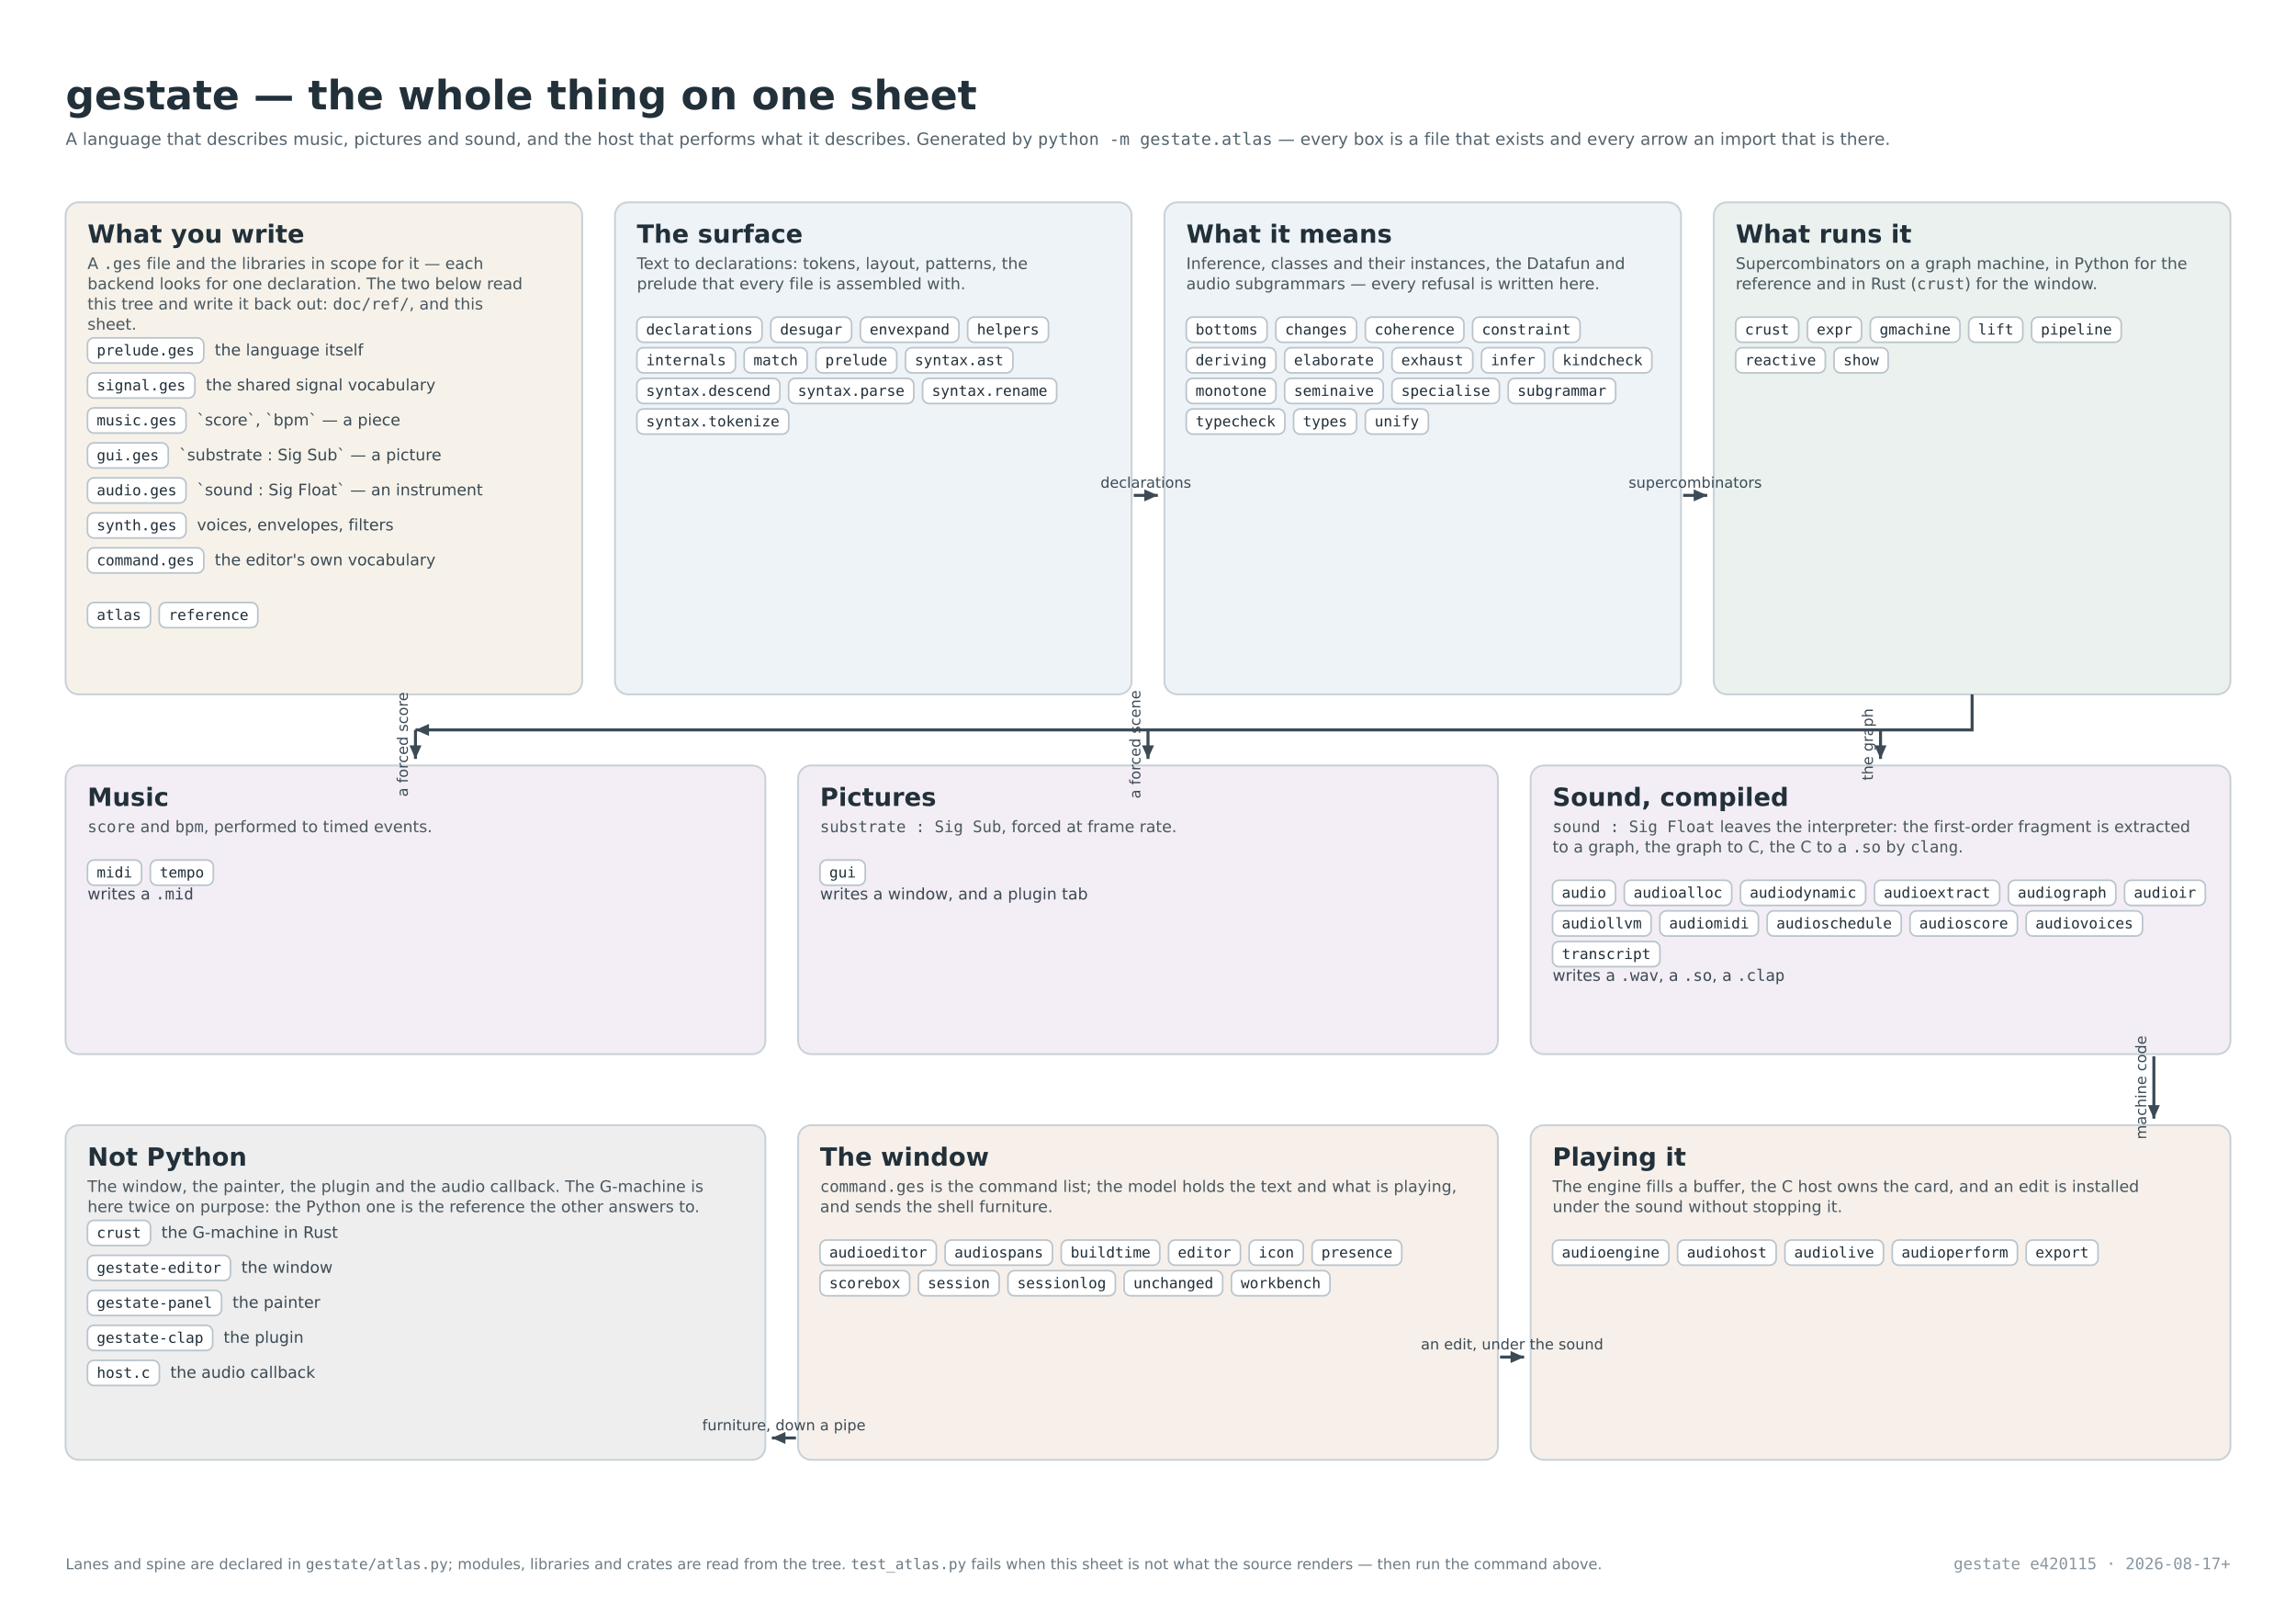
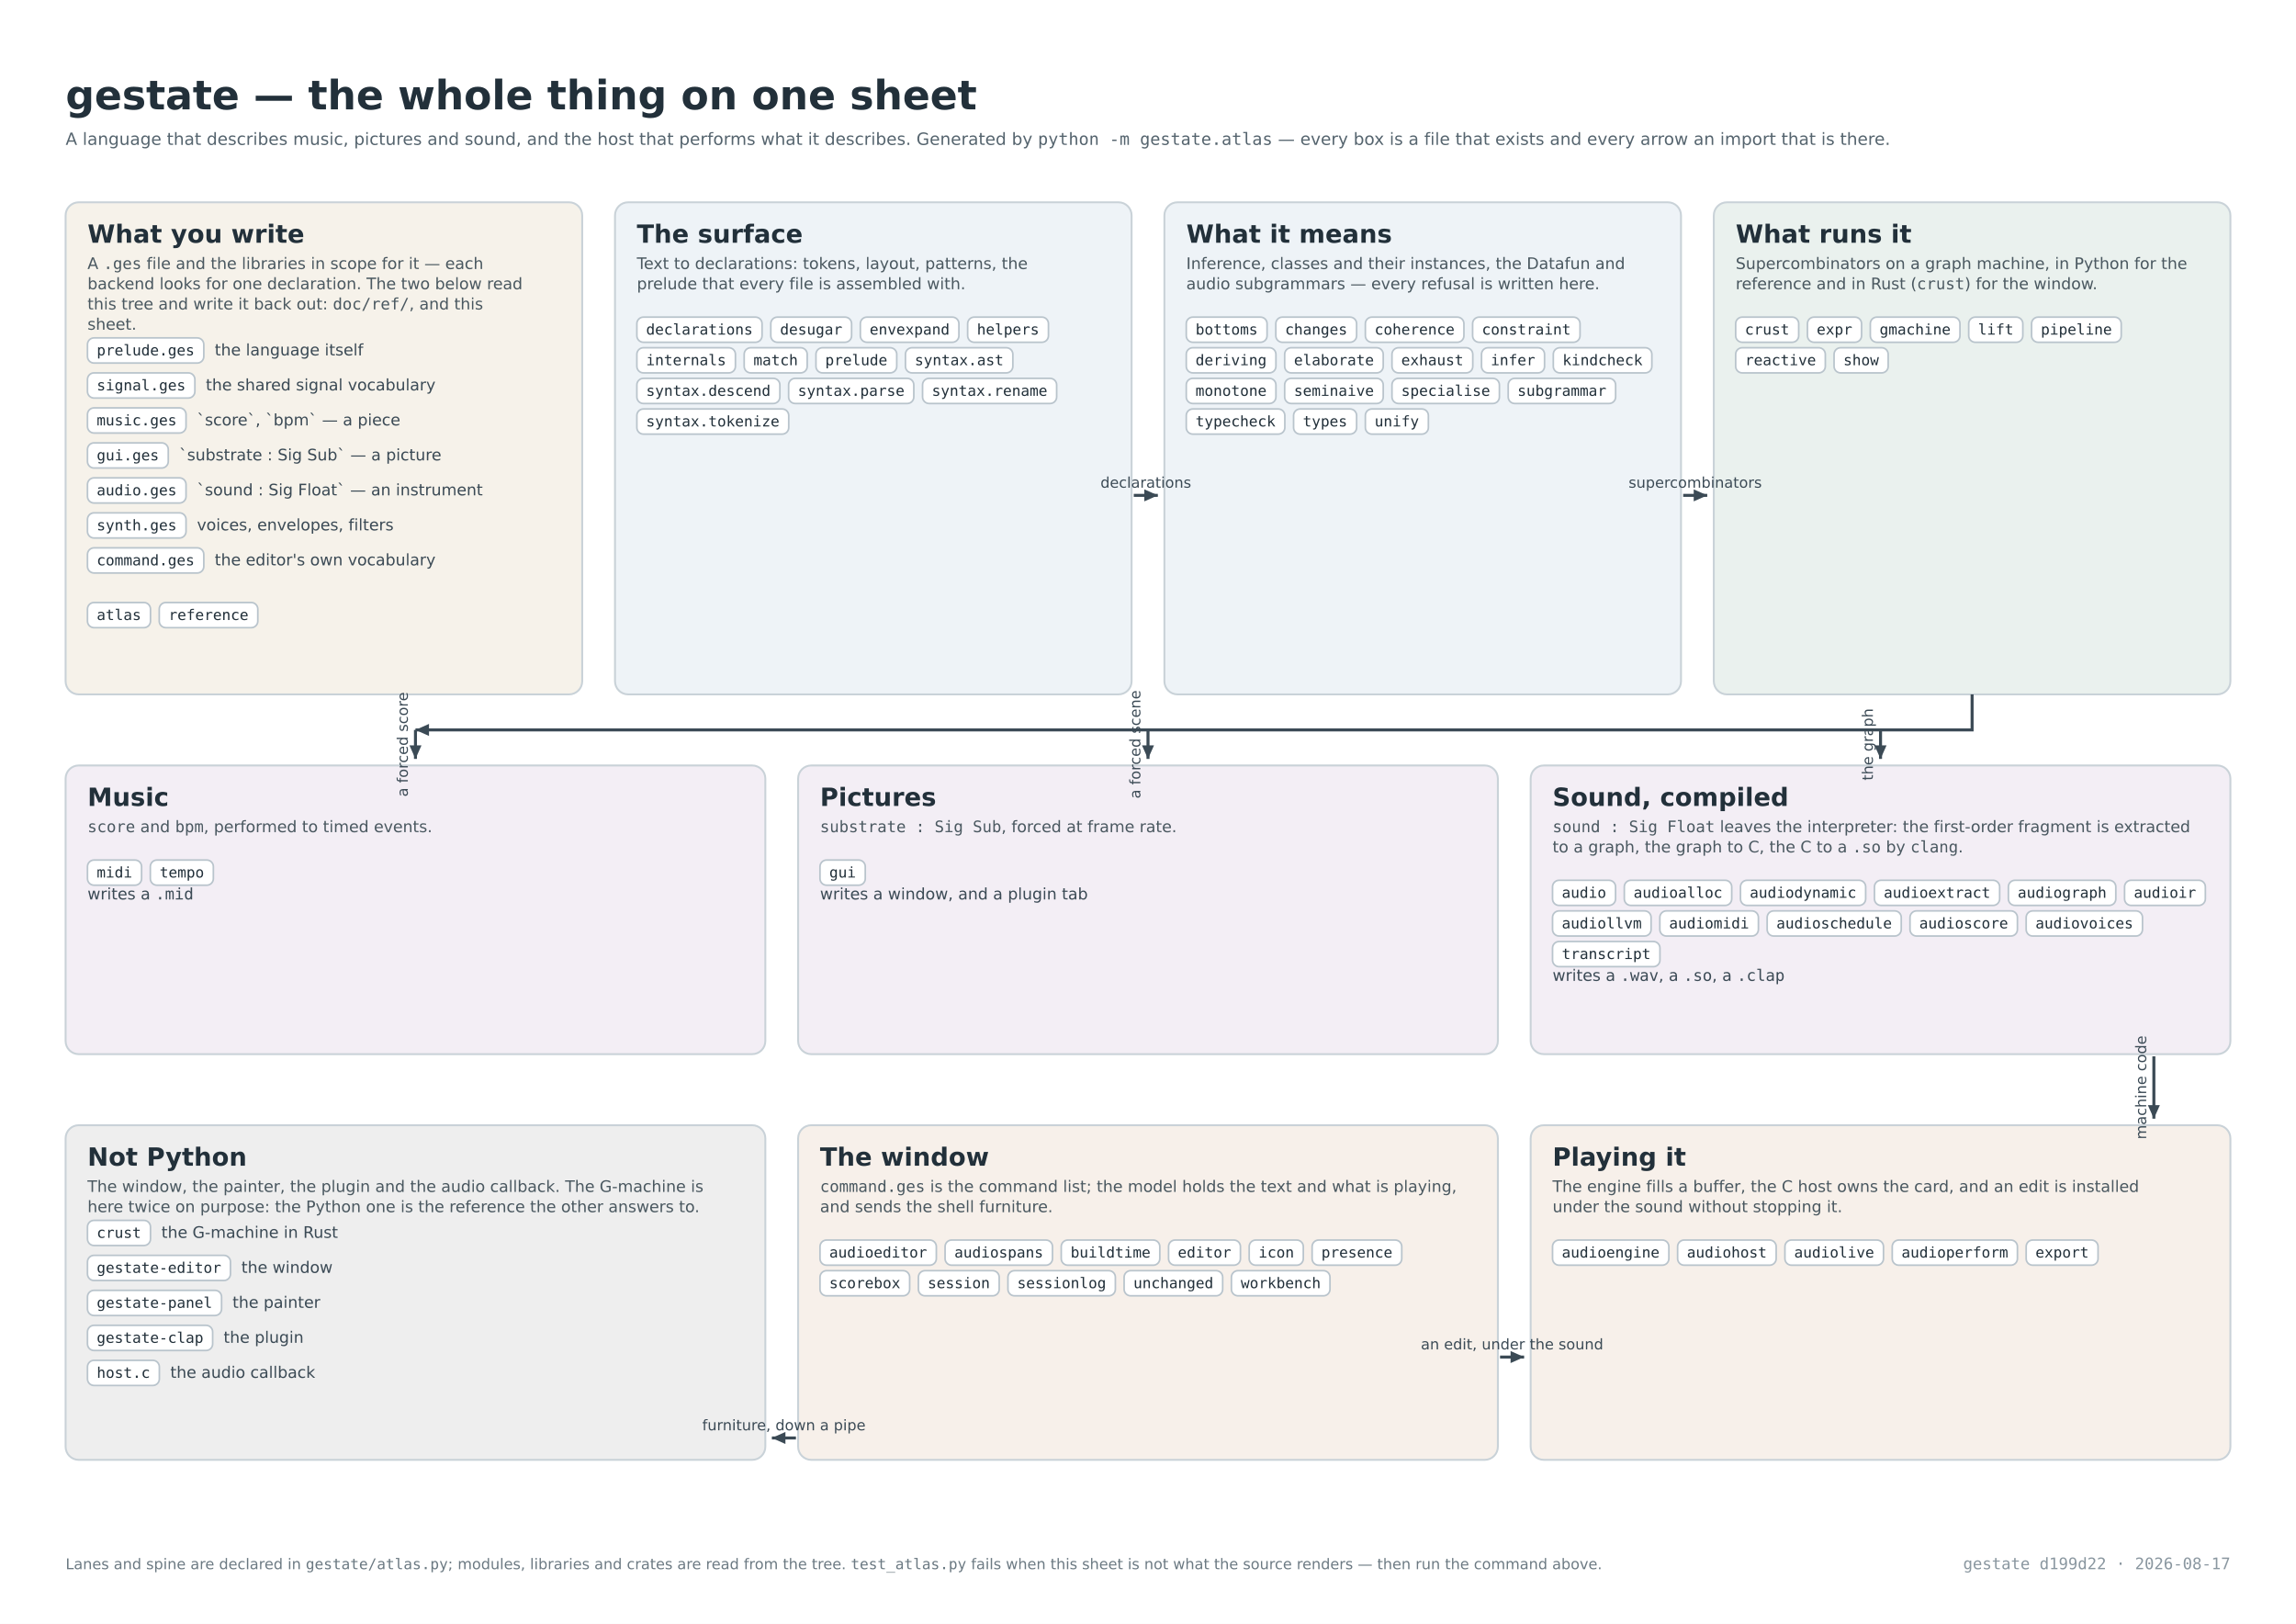
<svg xmlns="http://www.w3.org/2000/svg" width="420mm" height="297mm" viewBox="0 0 420 297">
  <defs>
    <marker id="tip" viewBox="0 0 10 10" refX="9" refY="5" markerWidth="5" markerHeight="5" orient="auto-start-reverse">
      <path d="M 0 1 L 9 5 L 0 9 z" fill="#3b4a55" />
    </marker>
  </defs>
  <style>
  text { font-family: 'DejaVu Sans', Verdana, sans-serif; fill: #22303a; }
  .mono, .chiptext { font-family: 'DejaVu Sans Mono', Consolas, monospace; }
  .title { font-size: 7.4px; font-weight: 700; }
  .subtitle { font-size: 3.1px; fill: #55646e; }
  .foot { font-size: 2.7px; fill: #6b7982; }
  .stamp { font-size: 2.9px; fill: #8a97a0; text-anchor: end; font-family: 'DejaVu Sans Mono', Consolas, monospace; }
  .lane { stroke: #c9d2d8; stroke-width: 0.35; }
  .lanetitle { font-size: 4.6px; font-weight: 700; }
  .step { font-size: 3.6px; font-weight: 700; }
  .stepnum { font-size: 3.2px; fill: #93a2ab; }
  .home { font-size: 2.6px; fill: #6b7982; text-anchor: end; }
  .refuses { font-size: 2.6px; fill: #8a5a5a; }
  .note { font-size: 2.9px; fill: #4a5860; }
  .extra { font-size: 2.9px; fill: #3b4a55; }
  .chip { fill: #ffffff; stroke: #b9c4cc; stroke-width: 0.3; }
  .chiptext { font-size: 2.7px; text-anchor: middle; }
  .edge { stroke: #3b4a55; stroke-width: 0.55; fill: none; }
  .edgetext { font-size: 2.7px; fill: #3b4a55; text-anchor: middle; }
</style>
  <rect x="0" y="0" width="420" height="297" fill="#ffffff" />
  <text class="title" x="12.00" y="20.00">gestate — the whole thing on one sheet</text>
  <text class="subtitle" x="12.00" y="26.50">A language that describes music, pictures and sound, and the host that performs what it describes. Generated by <tspan class="mono">python -m gestate.atlas</tspan> — every box is a file that exists and every arrow an import that is there.</text>
  <text class="foot" x="12.00" y="287.00">Lanes and spine are declared in <tspan class="mono">gestate/atlas.py</tspan>; modules, libraries and crates are read from the tree. <tspan class="mono">test_atlas.py</tspan> fails when this sheet is not what the source renders — then run the command above.</text>
-   <text class="stamp" x="408.00" y="287.00">gestate e420115 · 2026-08-17+</text>
+   <text class="stamp" x="408.00" y="287.00">gestate d199d22 · 2026-08-17</text>
  <rect class="lane" x="12.00" y="37.00" width="94.50" height="90.00" rx="2.4" style="fill:#f6f2ea" />
  <text class="lanetitle" x="16.00" y="44.40">What you write</text>
  <text class="note" x="16.00" y="49.20">A <tspan class="mono">.ges</tspan> file and the libraries in scope for it — each</text>
  <text class="note" x="16.00" y="52.90">backend looks for one declaration. The two below read</text>
  <text class="note" x="16.00" y="56.60">this tree and write it back out: <tspan class="mono">doc/ref/</tspan>, and this</text>
  <text class="note" x="16.00" y="60.30">sheet.</text>
  <rect class="chip" x="16.00" y="61.80" width="21.28" height="4.6" rx="1.2" />
  <text class="chiptext" x="26.64" y="65.00">prelude.ges</text>
  <text class="extra" x="39.28" y="65.00">the language itself</text>
  <rect class="chip" x="16.00" y="68.20" width="19.65" height="4.6" rx="1.2" />
  <text class="chiptext" x="25.83" y="71.40">signal.ges</text>
  <text class="extra" x="37.65" y="71.40">the shared signal vocabulary</text>
  <rect class="chip" x="16.00" y="74.60" width="18.03" height="4.6" rx="1.2" />
  <text class="chiptext" x="25.01" y="77.80">music.ges</text>
  <text class="extra" x="36.03" y="77.80">`score`, `bpm` — a piece</text>
  <rect class="chip" x="16.00" y="81.00" width="14.78" height="4.6" rx="1.2" />
  <text class="chiptext" x="23.39" y="84.20">gui.ges</text>
  <text class="extra" x="32.78" y="84.20">`substrate : Sig Sub` — a picture</text>
  <rect class="chip" x="16.00" y="87.40" width="18.03" height="4.6" rx="1.2" />
  <text class="chiptext" x="25.01" y="90.60">audio.ges</text>
  <text class="extra" x="36.03" y="90.60">`sound : Sig Float` — an instrument</text>
  <rect class="chip" x="16.00" y="93.80" width="18.03" height="4.6" rx="1.2" />
  <text class="chiptext" x="25.01" y="97.00">synth.ges</text>
  <text class="extra" x="36.03" y="97.00">voices, envelopes, filters</text>
  <rect class="chip" x="16.00" y="100.20" width="21.28" height="4.6" rx="1.2" />
  <text class="chiptext" x="26.64" y="103.40">command.ges</text>
  <text class="extra" x="39.28" y="103.40">the editor's own vocabulary</text>
  <rect class="chip" x="16.00" y="110.20" width="11.53" height="4.6" rx="1.2" />
  <text class="chiptext" x="21.76" y="113.40">atlas</text>
  <rect class="chip" x="29.13" y="110.20" width="18.03" height="4.6" rx="1.2" />
  <text class="chiptext" x="38.14" y="113.40">reference</text>
  <rect class="lane" x="112.50" y="37.00" width="94.50" height="90.00" rx="2.4" style="fill:#eef3f7" />
  <text class="lanetitle" x="116.50" y="44.40">The surface</text>
  <text class="note" x="116.50" y="49.20">Text to declarations: tokens, layout, patterns, the</text>
  <text class="note" x="116.50" y="52.90">prelude that every file is assembled with.</text>
  <rect class="chip" x="116.50" y="58.00" width="22.90" height="4.6" rx="1.2" />
  <text class="chiptext" x="127.95" y="61.20">declarations</text>
  <rect class="chip" x="141.00" y="58.00" width="14.78" height="4.6" rx="1.2" />
  <text class="chiptext" x="148.39" y="61.20">desugar</text>
  <rect class="chip" x="157.38" y="58.00" width="18.03" height="4.6" rx="1.2" />
  <text class="chiptext" x="166.40" y="61.20">envexpand</text>
  <rect class="chip" x="177.01" y="58.00" width="14.78" height="4.6" rx="1.2" />
  <text class="chiptext" x="184.40" y="61.20">helpers</text>
  <rect class="chip" x="116.50" y="63.60" width="18.03" height="4.6" rx="1.2" />
  <text class="chiptext" x="125.51" y="66.80">internals</text>
  <rect class="chip" x="136.13" y="63.60" width="11.53" height="4.6" rx="1.2" />
  <text class="chiptext" x="141.89" y="66.80">match</text>
  <rect class="chip" x="149.26" y="63.60" width="14.78" height="4.6" rx="1.2" />
  <text class="chiptext" x="156.64" y="66.80">prelude</text>
  <rect class="chip" x="165.63" y="63.60" width="19.65" height="4.6" rx="1.2" />
  <text class="chiptext" x="175.46" y="66.80">syntax.ast</text>
  <rect class="chip" x="116.50" y="69.20" width="26.16" height="4.6" rx="1.2" />
  <text class="chiptext" x="129.58" y="72.40">syntax.descend</text>
  <rect class="chip" x="144.26" y="69.20" width="22.90" height="4.6" rx="1.2" />
  <text class="chiptext" x="155.71" y="72.40">syntax.parse</text>
  <rect class="chip" x="168.76" y="69.20" width="24.53" height="4.6" rx="1.2" />
  <text class="chiptext" x="181.03" y="72.40">syntax.rename</text>
  <rect class="chip" x="116.50" y="74.80" width="27.78" height="4.6" rx="1.2" />
  <text class="chiptext" x="130.39" y="78.00">syntax.tokenize</text>
  <rect class="lane" x="213.00" y="37.00" width="94.50" height="90.00" rx="2.4" style="fill:#eef3f7" />
  <text class="lanetitle" x="217.00" y="44.40">What it means</text>
  <text class="note" x="217.00" y="49.20">Inference, classes and their instances, the Datafun and</text>
  <text class="note" x="217.00" y="52.90">audio subgrammars — every refusal is written here.</text>
  <rect class="chip" x="217.00" y="58.00" width="14.78" height="4.6" rx="1.2" />
  <text class="chiptext" x="224.39" y="61.20">bottoms</text>
  <rect class="chip" x="233.38" y="58.00" width="14.78" height="4.6" rx="1.2" />
  <text class="chiptext" x="240.77" y="61.20">changes</text>
  <rect class="chip" x="249.76" y="58.00" width="18.03" height="4.6" rx="1.2" />
  <text class="chiptext" x="258.77" y="61.20">coherence</text>
  <rect class="chip" x="269.38" y="58.00" width="19.65" height="4.6" rx="1.2" />
  <text class="chiptext" x="279.21" y="61.20">constraint</text>
  <rect class="chip" x="217.00" y="63.60" width="16.40" height="4.6" rx="1.2" />
  <text class="chiptext" x="225.20" y="66.80">deriving</text>
  <rect class="chip" x="235.00" y="63.60" width="18.03" height="4.6" rx="1.2" />
  <text class="chiptext" x="244.02" y="66.80">elaborate</text>
  <rect class="chip" x="254.63" y="63.60" width="14.78" height="4.6" rx="1.2" />
  <text class="chiptext" x="262.02" y="66.80">exhaust</text>
  <rect class="chip" x="271.01" y="63.60" width="11.53" height="4.6" rx="1.2" />
  <text class="chiptext" x="276.77" y="66.80">infer</text>
  <rect class="chip" x="284.14" y="63.60" width="18.03" height="4.6" rx="1.2" />
  <text class="chiptext" x="293.15" y="66.80">kindcheck</text>
  <rect class="chip" x="217.00" y="69.20" width="16.40" height="4.6" rx="1.2" />
  <text class="chiptext" x="225.20" y="72.40">monotone</text>
  <rect class="chip" x="235.00" y="69.20" width="18.03" height="4.6" rx="1.2" />
  <text class="chiptext" x="244.02" y="72.40">seminaive</text>
  <rect class="chip" x="254.63" y="69.20" width="19.65" height="4.6" rx="1.2" />
  <text class="chiptext" x="264.46" y="72.40">specialise</text>
  <rect class="chip" x="275.89" y="69.20" width="19.65" height="4.6" rx="1.2" />
  <text class="chiptext" x="285.71" y="72.40">subgrammar</text>
  <rect class="chip" x="217.00" y="74.80" width="18.03" height="4.6" rx="1.2" />
  <text class="chiptext" x="226.01" y="78.00">typecheck</text>
  <rect class="chip" x="236.63" y="74.80" width="11.53" height="4.6" rx="1.2" />
  <text class="chiptext" x="242.39" y="78.00">types</text>
  <rect class="chip" x="249.76" y="74.80" width="11.53" height="4.6" rx="1.2" />
  <text class="chiptext" x="255.52" y="78.00">unify</text>
  <rect class="lane" x="313.50" y="37.00" width="94.50" height="90.00" rx="2.4" style="fill:#eaf1ee" />
  <text class="lanetitle" x="317.50" y="44.40">What runs it</text>
  <text class="note" x="317.50" y="49.20">Supercombinators on a graph machine, in Python for the</text>
  <text class="note" x="317.50" y="52.90">reference and in Rust (<tspan class="mono">crust</tspan>) for the window.</text>
  <rect class="chip" x="317.50" y="58.00" width="11.53" height="4.6" rx="1.2" />
  <text class="chiptext" x="323.26" y="61.20">crust</text>
  <rect class="chip" x="330.63" y="58.00" width="9.90" height="4.6" rx="1.2" />
  <text class="chiptext" x="335.58" y="61.20">expr</text>
  <rect class="chip" x="342.13" y="58.00" width="16.40" height="4.6" rx="1.2" />
  <text class="chiptext" x="350.33" y="61.20">gmachine</text>
  <rect class="chip" x="360.13" y="58.00" width="9.90" height="4.6" rx="1.2" />
  <text class="chiptext" x="365.08" y="61.20">lift</text>
  <rect class="chip" x="371.63" y="58.00" width="16.40" height="4.6" rx="1.2" />
  <text class="chiptext" x="379.83" y="61.20">pipeline</text>
  <rect class="chip" x="317.50" y="63.60" width="16.40" height="4.6" rx="1.2" />
  <text class="chiptext" x="325.70" y="66.80">reactive</text>
  <rect class="chip" x="335.50" y="63.60" width="9.90" height="4.6" rx="1.2" />
  <text class="chiptext" x="340.45" y="66.80">show</text>
  <rect class="lane" x="12.00" y="140.00" width="128.00" height="52.80" rx="2.4" style="fill:#f3eef5" />
  <text class="lanetitle" x="16.00" y="147.40">Music</text>
  <text class="note" x="16.00" y="152.20">
    <tspan class="mono">score</tspan> and <tspan class="mono">bpm</tspan>, performed to timed events.</text>
  <rect class="chip" x="16.00" y="157.30" width="9.90" height="4.6" rx="1.2" />
  <text class="chiptext" x="20.95" y="160.50">midi</text>
  <rect class="chip" x="27.50" y="157.30" width="11.53" height="4.6" rx="1.2" />
  <text class="chiptext" x="33.27" y="160.50">tempo</text>
  <text class="extra" x="16.00" y="164.50">writes a <tspan class="mono">.mid</tspan>
  </text>
  <rect class="lane" x="146.00" y="140.00" width="128.00" height="52.80" rx="2.4" style="fill:#f3eef5" />
  <text class="lanetitle" x="150.00" y="147.40">Pictures</text>
  <text class="note" x="150.00" y="152.20">
    <tspan class="mono">substrate : Sig Sub</tspan>, forced at frame rate.</text>
  <rect class="chip" x="150.00" y="157.30" width="8.28" height="4.6" rx="1.2" />
  <text class="chiptext" x="154.14" y="160.50">gui</text>
  <text class="extra" x="150.00" y="164.50">writes a window, and a plugin tab</text>
  <rect class="lane" x="280.00" y="140.00" width="128.00" height="52.80" rx="2.4" style="fill:#f3eef5" />
  <text class="lanetitle" x="284.00" y="147.40">Sound, compiled</text>
  <text class="note" x="284.00" y="152.20">
    <tspan class="mono">sound : Sig Float</tspan> leaves the interpreter: the first-order fragment is extracted</text>
  <text class="note" x="284.00" y="155.90">to a graph, the graph to C, the C to a <tspan class="mono">.so</tspan> by <tspan class="mono">clang</tspan>.</text>
  <rect class="chip" x="284.00" y="161.00" width="11.53" height="4.6" rx="1.2" />
  <text class="chiptext" x="289.76" y="164.20">audio</text>
  <rect class="chip" x="297.13" y="161.00" width="19.65" height="4.6" rx="1.2" />
  <text class="chiptext" x="306.95" y="164.20">audioalloc</text>
  <rect class="chip" x="318.38" y="161.00" width="22.90" height="4.6" rx="1.2" />
  <text class="chiptext" x="329.83" y="164.20">audiodynamic</text>
  <rect class="chip" x="342.89" y="161.00" width="22.90" height="4.6" rx="1.2" />
  <text class="chiptext" x="354.34" y="164.20">audioextract</text>
  <rect class="chip" x="367.39" y="161.00" width="19.65" height="4.6" rx="1.2" />
  <text class="chiptext" x="377.22" y="164.20">audiograph</text>
  <rect class="chip" x="388.64" y="161.00" width="14.78" height="4.6" rx="1.2" />
  <text class="chiptext" x="396.03" y="164.20">audioir</text>
  <rect class="chip" x="284.00" y="166.60" width="18.03" height="4.6" rx="1.2" />
  <text class="chiptext" x="293.01" y="169.80">audiollvm</text>
  <rect class="chip" x="303.63" y="166.60" width="18.03" height="4.6" rx="1.2" />
  <text class="chiptext" x="312.64" y="169.80">audiomidi</text>
  <rect class="chip" x="323.26" y="166.60" width="24.53" height="4.6" rx="1.2" />
  <text class="chiptext" x="335.52" y="169.80">audioschedule</text>
  <rect class="chip" x="349.39" y="166.60" width="19.65" height="4.6" rx="1.2" />
  <text class="chiptext" x="359.21" y="169.80">audioscore</text>
  <rect class="chip" x="370.64" y="166.60" width="21.28" height="4.6" rx="1.2" />
  <text class="chiptext" x="381.28" y="169.80">audiovoices</text>
  <rect class="chip" x="284.00" y="172.20" width="19.65" height="4.6" rx="1.2" />
  <text class="chiptext" x="293.83" y="175.40">transcript</text>
  <text class="extra" x="284.00" y="179.40">writes a <tspan class="mono">.wav</tspan>, a <tspan class="mono">.so</tspan>, a <tspan class="mono">.clap</tspan>
  </text>
  <rect class="lane" x="12.00" y="205.80" width="128.00" height="61.20" rx="2.4" style="fill:#eeeeee" />
  <text class="lanetitle" x="16.00" y="213.20">Not Python</text>
  <text class="note" x="16.00" y="218.00">The window, the painter, the plugin and the audio callback. The G-machine is</text>
  <text class="note" x="16.00" y="221.70">here twice on purpose: the Python one is the reference the other answers to.</text>
  <rect class="chip" x="16.00" y="223.20" width="11.53" height="4.6" rx="1.2" />
  <text class="chiptext" x="21.76" y="226.40">crust</text>
  <text class="extra" x="29.53" y="226.40">the G-machine in Rust</text>
  <rect class="chip" x="16.00" y="229.60" width="26.16" height="4.6" rx="1.2" />
  <text class="chiptext" x="29.08" y="232.80">gestate-editor</text>
  <text class="extra" x="44.16" y="232.80">the window</text>
  <rect class="chip" x="16.00" y="236.00" width="24.53" height="4.6" rx="1.2" />
  <text class="chiptext" x="28.27" y="239.20">gestate-panel</text>
  <text class="extra" x="42.53" y="239.20">the painter</text>
  <rect class="chip" x="16.00" y="242.40" width="22.90" height="4.6" rx="1.2" />
  <text class="chiptext" x="27.45" y="245.60">gestate-clap</text>
  <text class="extra" x="40.90" y="245.60">the plugin</text>
  <rect class="chip" x="16.00" y="248.80" width="13.15" height="4.6" rx="1.2" />
  <text class="chiptext" x="22.58" y="252.00">host.c</text>
  <text class="extra" x="31.15" y="252.00">the audio callback</text>
  <rect class="lane" x="146.00" y="205.80" width="128.00" height="61.20" rx="2.4" style="fill:#f7f0ea" />
  <text class="lanetitle" x="150.00" y="213.20">The window</text>
  <text class="note" x="150.00" y="218.00">
    <tspan class="mono">command.ges</tspan> is the command list; the model holds the text and what is playing,</text>
  <text class="note" x="150.00" y="221.70">and sends the shell furniture.</text>
  <rect class="chip" x="150.00" y="226.80" width="21.28" height="4.6" rx="1.2" />
  <text class="chiptext" x="160.64" y="230.00">audioeditor</text>
  <rect class="chip" x="172.88" y="226.80" width="19.65" height="4.6" rx="1.2" />
  <text class="chiptext" x="182.71" y="230.00">audiospans</text>
  <rect class="chip" x="194.13" y="226.80" width="18.03" height="4.6" rx="1.2" />
  <text class="chiptext" x="203.15" y="230.00">buildtime</text>
  <rect class="chip" x="213.76" y="226.80" width="13.15" height="4.6" rx="1.2" />
  <text class="chiptext" x="220.34" y="230.00">editor</text>
  <rect class="chip" x="228.51" y="226.80" width="9.90" height="4.6" rx="1.2" />
  <text class="chiptext" x="233.47" y="230.00">icon</text>
  <rect class="chip" x="240.02" y="226.80" width="16.40" height="4.6" rx="1.2" />
  <text class="chiptext" x="248.22" y="230.00">presence</text>
  <rect class="chip" x="150.00" y="232.40" width="16.40" height="4.6" rx="1.2" />
  <text class="chiptext" x="158.20" y="235.60">scorebox</text>
  <rect class="chip" x="168.00" y="232.40" width="14.78" height="4.6" rx="1.2" />
  <text class="chiptext" x="175.39" y="235.60">session</text>
  <rect class="chip" x="184.38" y="232.40" width="19.65" height="4.6" rx="1.2" />
  <text class="chiptext" x="194.21" y="235.60">sessionlog</text>
  <rect class="chip" x="205.63" y="232.40" width="18.03" height="4.6" rx="1.2" />
  <text class="chiptext" x="214.65" y="235.60">unchanged</text>
  <rect class="chip" x="225.26" y="232.40" width="18.03" height="4.6" rx="1.2" />
  <text class="chiptext" x="234.28" y="235.60">workbench</text>
  <rect class="lane" x="280.00" y="205.80" width="128.00" height="61.20" rx="2.4" style="fill:#f7f0ea" />
  <text class="lanetitle" x="284.00" y="213.20">Playing it</text>
  <text class="note" x="284.00" y="218.00">The engine fills a buffer, the C host owns the card, and an edit is installed</text>
  <text class="note" x="284.00" y="221.70">under the sound without stopping it.</text>
  <rect class="chip" x="284.00" y="226.80" width="21.28" height="4.6" rx="1.2" />
  <text class="chiptext" x="294.64" y="230.00">audioengine</text>
  <rect class="chip" x="306.88" y="226.80" width="18.03" height="4.6" rx="1.2" />
  <text class="chiptext" x="315.89" y="230.00">audiohost</text>
  <rect class="chip" x="326.51" y="226.80" width="18.03" height="4.6" rx="1.2" />
  <text class="chiptext" x="335.52" y="230.00">audiolive</text>
  <rect class="chip" x="346.14" y="226.80" width="22.90" height="4.6" rx="1.2" />
  <text class="chiptext" x="357.59" y="230.00">audioperform</text>
  <rect class="chip" x="370.64" y="226.80" width="13.15" height="4.6" rx="1.2" />
  <text class="chiptext" x="377.22" y="230.00">export</text>
  <path class="edge" d="M360.75,127.00 L360.75,133.50 L76.00,133.50" marker-end="url(#tip)" />
  <path class="edge" d="M207.40,90.60 L211.80,90.60" marker-end="url(#tip)" />
  <text class="edgetext" x="209.60" y="89.20">declarations</text>
  <path class="edge" d="M307.90,90.60 L312.30,90.60" marker-end="url(#tip)" />
  <text class="edgetext" x="310.10" y="89.20">supercombinators</text>
  <path class="edge" d="M76.00,133.50 L76.00,138.80" marker-end="url(#tip)" />
  <text class="edgetext" x="76.00" y="134.75" transform="rotate(-90 76.00 136.15)">a forced score</text>
  <path class="edge" d="M210.00,133.50 L210.00,138.80" marker-end="url(#tip)" />
  <text class="edgetext" x="210.00" y="134.75" transform="rotate(-90 210.00 136.15)">a forced scene</text>
  <path class="edge" d="M344.00,133.50 L344.00,138.80" marker-end="url(#tip)" />
  <text class="edgetext" x="344.00" y="134.75" transform="rotate(-90 344.00 136.15)">the graph</text>
  <path class="edge" d="M394.00,193.20 L394.00,204.60" marker-end="url(#tip)" />
  <text class="edgetext" x="394.00" y="197.50" transform="rotate(-90 394.00 198.90)">machine code</text>
  <path class="edge" d="M274.40,248.20 L278.80,248.20" marker-end="url(#tip)" />
  <text class="edgetext" x="276.60" y="246.80">an edit, under the sound</text>
  <path class="edge" d="M145.60,263.00 L141.20,263.00" marker-end="url(#tip)" />
  <text class="edgetext" x="143.40" y="261.60">furniture, down a pipe</text>
</svg>
